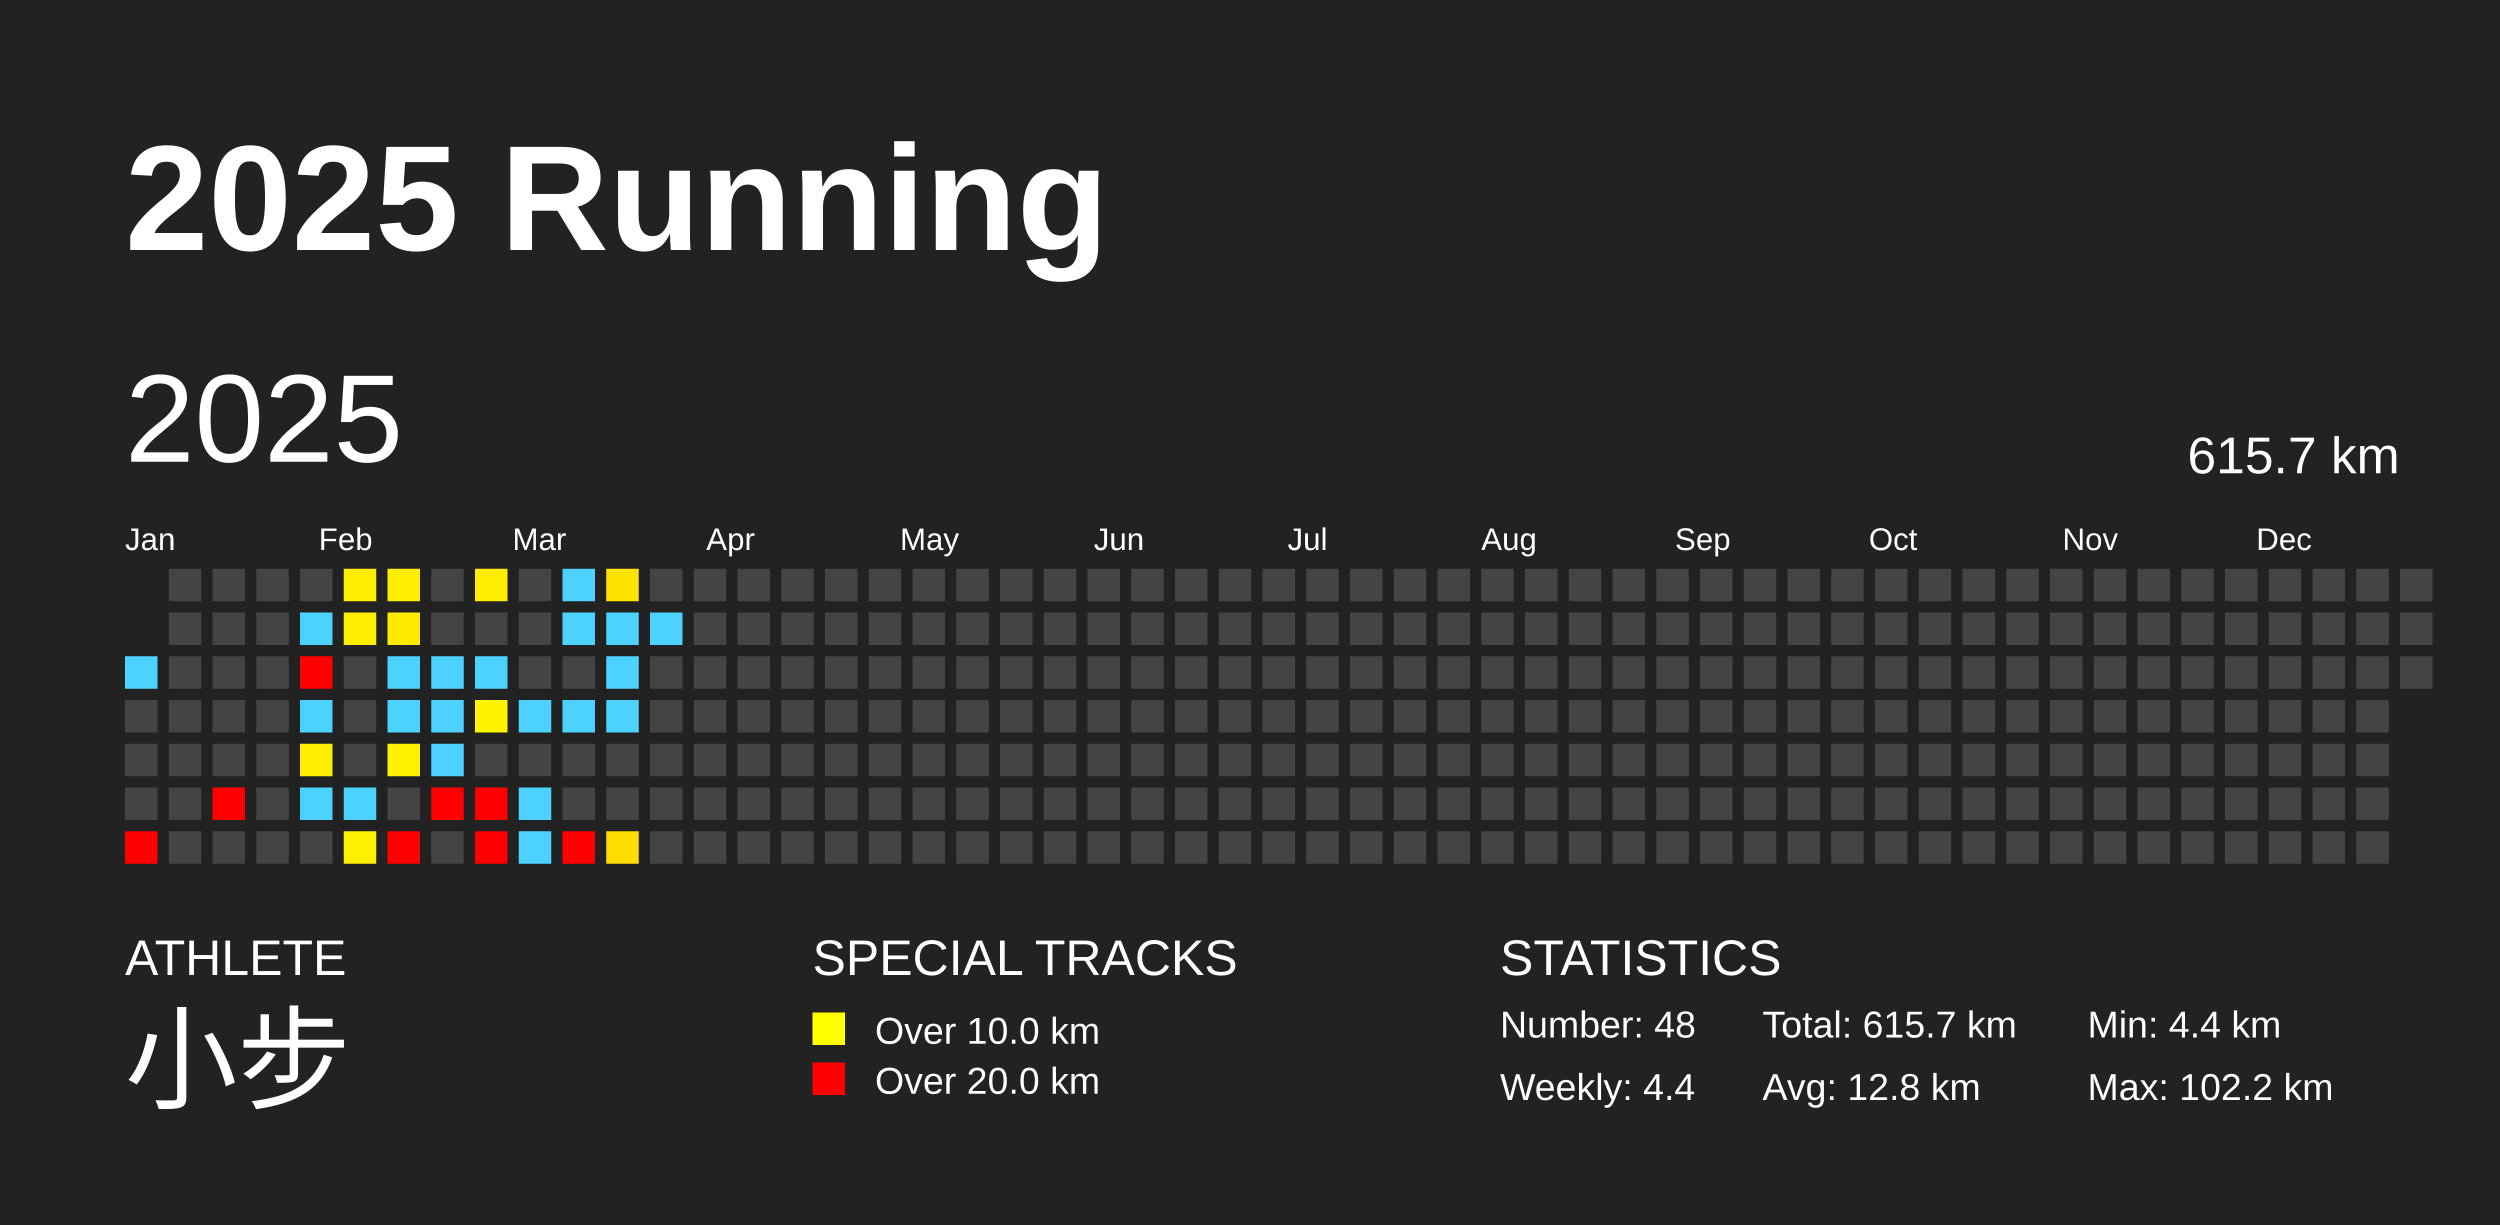
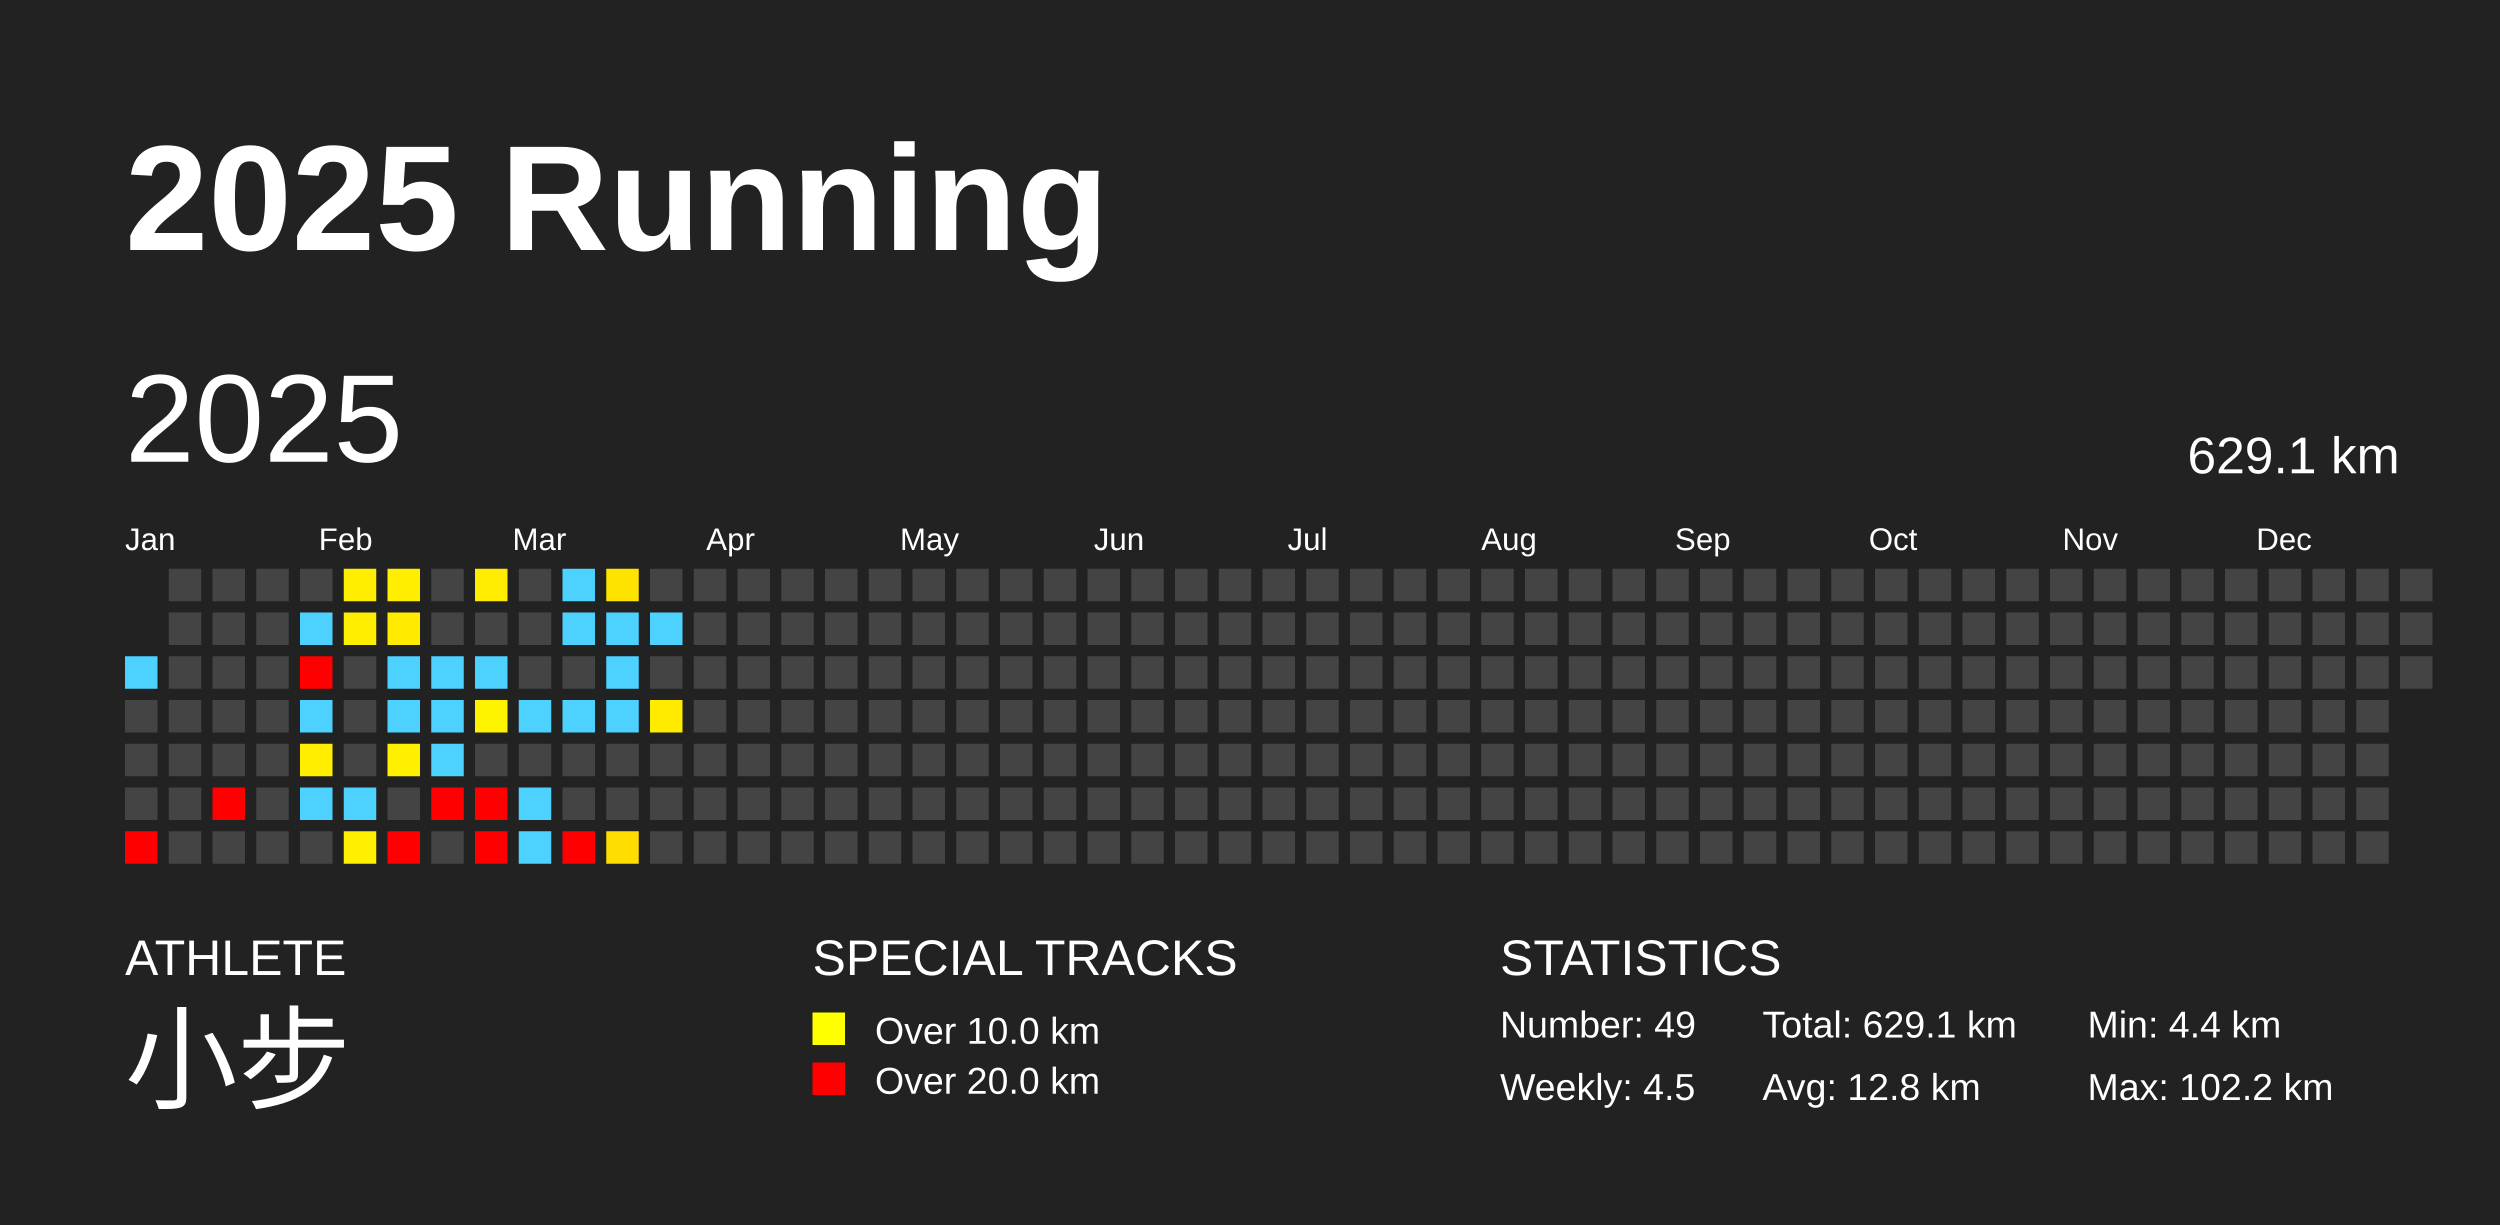
<svg xmlns="http://www.w3.org/2000/svg" baseProfile="full" height="98mm" version="1.1" viewBox="0,0,200,98" width="200mm">
  <defs />
  <rect fill="#222222" height="98" width="200" x="0" y="0" />
  <text fill="#FFFFFF" style="font-size:12px; font-family:Arial; font-weight:bold;" x="10" y="20">2025 Running</text>
  <text fill="#FFFFFF" style="font-size:4px; font-family:Arial" x="10" y="78">ATHLETE</text>
  <text fill="#FFFFFF" style="font-size:9px; font-family:Arial" x="10" y="88">小步</text>
  <text fill="#FFFFFF" style="font-size:4px; font-family:Arial" x="65" y="78">SPECIAL TRACKS</text>
  <rect fill="yellow" height="2.6" width="2.6" x="65" y="81" />
  <text fill="#FFFFFF" style="font-size:3px; font-family:Arial" x="70" y="83.5">Over 10.0 km</text>
  <rect fill="red" height="2.6" width="2.6" x="65" y="85" />
  <text fill="#FFFFFF" style="font-size:3px; font-family:Arial" x="70" y="87.5">Over 20.0 km</text>
  <text fill="#FFFFFF" style="font-size:4px; font-family:Arial" x="120" y="78">STATISTICS</text>
-   <text fill="#FFFFFF" style="font-size:3px; font-family:Arial" x="120" y="83">Number: 48</text>
-   <text fill="#FFFFFF" style="font-size:3px; font-family:Arial" x="120" y="88">Weekly: 4.4</text>
-   <text fill="#FFFFFF" style="font-size:3px; font-family:Arial" x="141" y="83">Total: 615.7 km</text>
+   <text fill="#FFFFFF" style="font-size:3px; font-family:Arial" x="120" y="83">Number: 49</text>
+   <text fill="#FFFFFF" style="font-size:3px; font-family:Arial" x="120" y="88">Weekly: 4.5</text>
+   <text fill="#FFFFFF" style="font-size:3px; font-family:Arial" x="141" y="83">Total: 629.1 km</text>
  <text fill="#FFFFFF" style="font-size:3px; font-family:Arial" x="141" y="88">Avg: 12.8 km</text>
  <text fill="#FFFFFF" style="font-size:3px; font-family:Arial" x="167" y="83">Min: 4.4 km</text>
  <text fill="#FFFFFF" style="font-size:3px; font-family:Arial" x="167" y="88">Max: 102.2 km</text>
  <text dominant-baseline="hanging" fill="#FFFFFF" style="font-size:10.0px; font-family:Arial;" x="10" y="30">2025</text>
-   <text dominant-baseline="hanging" fill="#FFFFFF" style="font-size:4.125px; font-family:Arial;" x="175" y="35">615.7 km</text>
+   <text dominant-baseline="hanging" fill="#FFFFFF" style="font-size:4.125px; font-family:Arial;" x="175" y="35">629.1 km</text>
  <text fill="#FFFFFF" style="font-size:2.5px; font-family:Arial" x="10.0" y="44">Jan</text>
  <text fill="#FFFFFF" style="font-size:2.5px; font-family:Arial" x="25.5" y="44">Feb</text>
  <text fill="#FFFFFF" style="font-size:2.5px; font-family:Arial" x="41.0" y="44">Mar</text>
  <text fill="#FFFFFF" style="font-size:2.5px; font-family:Arial" x="56.5" y="44">Apr</text>
  <text fill="#FFFFFF" style="font-size:2.5px; font-family:Arial" x="72.0" y="44">May</text>
  <text fill="#FFFFFF" style="font-size:2.5px; font-family:Arial" x="87.5" y="44">Jun</text>
  <text fill="#FFFFFF" style="font-size:2.5px; font-family:Arial" x="103.0" y="44">Jul</text>
  <text fill="#FFFFFF" style="font-size:2.5px; font-family:Arial" x="118.5" y="44">Aug</text>
  <text fill="#FFFFFF" style="font-size:2.5px; font-family:Arial" x="134.0" y="44">Sep</text>
  <text fill="#FFFFFF" style="font-size:2.5px; font-family:Arial" x="149.5" y="44">Oct</text>
  <text fill="#FFFFFF" style="font-size:2.5px; font-family:Arial" x="165.0" y="44">Nov</text>
  <text fill="#FFFFFF" style="font-size:2.5px; font-family:Arial" x="180.5" y="44">Dec</text>
  <rect fill="#4dd2ff" height="2.6" width="2.6" x="10.0" y="52.5" />
  <rect fill="#444444" height="2.6" width="2.6" x="10.0" y="56.0" />
  <rect fill="#444444" height="2.6" width="2.6" x="10.0" y="59.5" />
  <rect fill="#444444" height="2.6" width="2.6" x="10.0" y="63.0" />
  <rect fill="red" height="2.6" width="2.6" x="10.0" y="66.5" />
  <rect fill="#444444" height="2.6" width="2.6" x="13.5" y="45.5" />
  <rect fill="#444444" height="2.6" width="2.6" x="13.5" y="49.0" />
  <rect fill="#444444" height="2.6" width="2.6" x="13.5" y="52.5" />
  <rect fill="#444444" height="2.6" width="2.6" x="13.5" y="56.0" />
  <rect fill="#444444" height="2.6" width="2.6" x="13.5" y="59.5" />
  <rect fill="#444444" height="2.6" width="2.6" x="13.5" y="63.0" />
  <rect fill="#444444" height="2.6" width="2.6" x="13.5" y="66.5" />
  <rect fill="#444444" height="2.6" width="2.6" x="17.0" y="45.5" />
  <rect fill="#444444" height="2.6" width="2.6" x="17.0" y="49.0" />
  <rect fill="#444444" height="2.6" width="2.6" x="17.0" y="52.5" />
  <rect fill="#444444" height="2.6" width="2.6" x="17.0" y="56.0" />
  <rect fill="#444444" height="2.6" width="2.6" x="17.0" y="59.5" />
  <rect fill="red" height="2.6" width="2.6" x="17.0" y="63.0" />
  <rect fill="#444444" height="2.6" width="2.6" x="17.0" y="66.5" />
  <rect fill="#444444" height="2.6" width="2.6" x="20.5" y="45.5" />
  <rect fill="#444444" height="2.6" width="2.6" x="20.5" y="49.0" />
  <rect fill="#444444" height="2.6" width="2.6" x="20.5" y="52.5" />
  <rect fill="#444444" height="2.6" width="2.6" x="20.5" y="56.0" />
  <rect fill="#444444" height="2.6" width="2.6" x="20.5" y="59.5" />
  <rect fill="#444444" height="2.6" width="2.6" x="20.5" y="63.0" />
  <rect fill="#444444" height="2.6" width="2.6" x="20.5" y="66.5" />
  <rect fill="#444444" height="2.6" width="2.6" x="24.0" y="45.5" />
  <rect fill="#4dd2ff" height="2.6" width="2.6" x="24.0" y="49.0" />
  <rect fill="red" height="2.6" width="2.6" x="24.0" y="52.5" />
  <rect fill="#4dd2ff" height="2.6" width="2.6" x="24.0" y="56.0" />
  <rect fill="#ffee00" height="2.6" width="2.6" x="24.0" y="59.5" />
  <rect fill="#4dd2ff" height="2.6" width="2.6" x="24.0" y="63.0" />
  <rect fill="#444444" height="2.6" width="2.6" x="24.0" y="66.5" />
  <rect fill="#ffee00" height="2.6" width="2.6" x="27.5" y="45.5" />
  <rect fill="#ffee00" height="2.6" width="2.6" x="27.5" y="49.0" />
  <rect fill="#444444" height="2.6" width="2.6" x="27.5" y="52.5" />
  <rect fill="#444444" height="2.6" width="2.6" x="27.5" y="56.0" />
  <rect fill="#444444" height="2.6" width="2.6" x="27.5" y="59.5" />
  <rect fill="#4dd2ff" height="2.6" width="2.6" x="27.5" y="63.0" />
  <rect fill="#ffef00" height="2.6" width="2.6" x="27.5" y="66.5" />
  <rect fill="#ffee00" height="2.6" width="2.6" x="31.0" y="45.5" />
  <rect fill="#ffea00" height="2.6" width="2.6" x="31.0" y="49.0" />
  <rect fill="#4dd2ff" height="2.6" width="2.6" x="31.0" y="52.5" />
  <rect fill="#4dd2ff" height="2.6" width="2.6" x="31.0" y="56.0" />
  <rect fill="#fff000" height="2.6" width="2.6" x="31.0" y="59.5" />
  <rect fill="#444444" height="2.6" width="2.6" x="31.0" y="63.0" />
  <rect fill="red" height="2.6" width="2.6" x="31.0" y="66.5" />
  <rect fill="#444444" height="2.6" width="2.6" x="34.5" y="45.5" />
  <rect fill="#444444" height="2.6" width="2.6" x="34.5" y="49.0" />
  <rect fill="#4dd2ff" height="2.6" width="2.6" x="34.5" y="52.5" />
  <rect fill="#4dd2ff" height="2.6" width="2.6" x="34.5" y="56.0" />
  <rect fill="#4dd2ff" height="2.6" width="2.6" x="34.5" y="59.5" />
  <rect fill="red" height="2.6" width="2.6" x="34.5" y="63.0" />
  <rect fill="#444444" height="2.6" width="2.6" x="34.5" y="66.5" />
  <rect fill="#ffec00" height="2.6" width="2.6" x="38.0" y="45.5" />
  <rect fill="#444444" height="2.6" width="2.6" x="38.0" y="49.0" />
  <rect fill="#4dd2ff" height="2.6" width="2.6" x="38.0" y="52.5" />
  <rect fill="#fff400" height="2.6" width="2.6" x="38.0" y="56.0" />
  <rect fill="#444444" height="2.6" width="2.6" x="38.0" y="59.5" />
  <rect fill="red" height="2.6" width="2.6" x="38.0" y="63.0" />
  <rect fill="red" height="2.6" width="2.6" x="38.0" y="66.5" />
  <rect fill="#444444" height="2.6" width="2.6" x="41.5" y="45.5" />
  <rect fill="#444444" height="2.6" width="2.6" x="41.5" y="49.0" />
  <rect fill="#444444" height="2.6" width="2.6" x="41.5" y="52.5" />
  <rect fill="#4dd2ff" height="2.6" width="2.6" x="41.5" y="56.0" />
  <rect fill="#444444" height="2.6" width="2.6" x="41.5" y="59.5" />
  <rect fill="#4dd2ff" height="2.6" width="2.6" x="41.5" y="63.0" />
  <rect fill="#4dd2ff" height="2.6" width="2.6" x="41.5" y="66.5" />
  <rect fill="#4dd2ff" height="2.6" width="2.6" x="45.0" y="45.5" />
  <rect fill="#4dd2ff" height="2.6" width="2.6" x="45.0" y="49.0" />
  <rect fill="#444444" height="2.6" width="2.6" x="45.0" y="52.5" />
  <rect fill="#4dd2ff" height="2.6" width="2.6" x="45.0" y="56.0" />
  <rect fill="#444444" height="2.6" width="2.6" x="45.0" y="59.5" />
  <rect fill="#444444" height="2.6" width="2.6" x="45.0" y="63.0" />
  <rect fill="red" height="2.6" width="2.6" x="45.0" y="66.5" />
  <rect fill="#ffe300" height="2.6" width="2.6" x="48.5" y="45.5" />
  <rect fill="#4dd2ff" height="2.6" width="2.6" x="48.5" y="49.0" />
  <rect fill="#4dd2ff" height="2.6" width="2.6" x="48.5" y="52.5" />
  <rect fill="#4dd2ff" height="2.6" width="2.6" x="48.5" y="56.0" />
  <rect fill="#444444" height="2.6" width="2.6" x="48.5" y="59.5" />
  <rect fill="#444444" height="2.6" width="2.6" x="48.5" y="63.0" />
  <rect fill="#ffdd00" height="2.6" width="2.6" x="48.5" y="66.5" />
  <rect fill="#444444" height="2.6" width="2.6" x="52.0" y="45.5" />
  <rect fill="#4dd2ff" height="2.6" width="2.6" x="52.0" y="49.0" />
  <rect fill="#444444" height="2.6" width="2.6" x="52.0" y="52.5" />
-   <rect fill="#444444" height="2.6" width="2.6" x="52.0" y="56.0" />
+   <rect fill="#ffeb00" height="2.6" width="2.6" x="52.0" y="56.0" />
  <rect fill="#444444" height="2.6" width="2.6" x="52.0" y="59.5" />
  <rect fill="#444444" height="2.6" width="2.6" x="52.0" y="63.0" />
  <rect fill="#444444" height="2.6" width="2.6" x="52.0" y="66.5" />
  <rect fill="#444444" height="2.6" width="2.6" x="55.5" y="45.5" />
  <rect fill="#444444" height="2.6" width="2.6" x="55.5" y="49.0" />
  <rect fill="#444444" height="2.6" width="2.6" x="55.5" y="52.5" />
  <rect fill="#444444" height="2.6" width="2.6" x="55.5" y="56.0" />
  <rect fill="#444444" height="2.6" width="2.6" x="55.5" y="59.5" />
  <rect fill="#444444" height="2.6" width="2.6" x="55.5" y="63.0" />
  <rect fill="#444444" height="2.6" width="2.6" x="55.5" y="66.5" />
  <rect fill="#444444" height="2.6" width="2.6" x="59.0" y="45.5" />
  <rect fill="#444444" height="2.6" width="2.6" x="59.0" y="49.0" />
  <rect fill="#444444" height="2.6" width="2.6" x="59.0" y="52.5" />
  <rect fill="#444444" height="2.6" width="2.6" x="59.0" y="56.0" />
  <rect fill="#444444" height="2.6" width="2.6" x="59.0" y="59.5" />
  <rect fill="#444444" height="2.6" width="2.6" x="59.0" y="63.0" />
  <rect fill="#444444" height="2.6" width="2.6" x="59.0" y="66.5" />
  <rect fill="#444444" height="2.6" width="2.6" x="62.5" y="45.5" />
  <rect fill="#444444" height="2.6" width="2.6" x="62.5" y="49.0" />
  <rect fill="#444444" height="2.6" width="2.6" x="62.5" y="52.5" />
  <rect fill="#444444" height="2.6" width="2.6" x="62.5" y="56.0" />
  <rect fill="#444444" height="2.6" width="2.6" x="62.5" y="59.5" />
  <rect fill="#444444" height="2.6" width="2.6" x="62.5" y="63.0" />
  <rect fill="#444444" height="2.6" width="2.6" x="62.5" y="66.5" />
  <rect fill="#444444" height="2.6" width="2.6" x="66.0" y="45.5" />
  <rect fill="#444444" height="2.6" width="2.6" x="66.0" y="49.0" />
  <rect fill="#444444" height="2.6" width="2.6" x="66.0" y="52.5" />
  <rect fill="#444444" height="2.6" width="2.6" x="66.0" y="56.0" />
  <rect fill="#444444" height="2.6" width="2.6" x="66.0" y="59.5" />
  <rect fill="#444444" height="2.6" width="2.6" x="66.0" y="63.0" />
  <rect fill="#444444" height="2.6" width="2.6" x="66.0" y="66.5" />
  <rect fill="#444444" height="2.6" width="2.6" x="69.5" y="45.5" />
  <rect fill="#444444" height="2.6" width="2.6" x="69.5" y="49.0" />
  <rect fill="#444444" height="2.6" width="2.6" x="69.5" y="52.5" />
  <rect fill="#444444" height="2.6" width="2.6" x="69.5" y="56.0" />
  <rect fill="#444444" height="2.6" width="2.6" x="69.5" y="59.5" />
  <rect fill="#444444" height="2.6" width="2.6" x="69.5" y="63.0" />
  <rect fill="#444444" height="2.6" width="2.6" x="69.5" y="66.5" />
  <rect fill="#444444" height="2.6" width="2.6" x="73.0" y="45.5" />
  <rect fill="#444444" height="2.6" width="2.6" x="73.0" y="49.0" />
  <rect fill="#444444" height="2.6" width="2.6" x="73.0" y="52.5" />
  <rect fill="#444444" height="2.6" width="2.6" x="73.0" y="56.0" />
  <rect fill="#444444" height="2.6" width="2.6" x="73.0" y="59.5" />
  <rect fill="#444444" height="2.6" width="2.6" x="73.0" y="63.0" />
  <rect fill="#444444" height="2.6" width="2.6" x="73.0" y="66.5" />
  <rect fill="#444444" height="2.6" width="2.6" x="76.5" y="45.5" />
  <rect fill="#444444" height="2.6" width="2.6" x="76.5" y="49.0" />
  <rect fill="#444444" height="2.6" width="2.6" x="76.5" y="52.5" />
  <rect fill="#444444" height="2.6" width="2.6" x="76.5" y="56.0" />
  <rect fill="#444444" height="2.6" width="2.6" x="76.5" y="59.5" />
  <rect fill="#444444" height="2.6" width="2.6" x="76.5" y="63.0" />
  <rect fill="#444444" height="2.6" width="2.6" x="76.5" y="66.5" />
  <rect fill="#444444" height="2.6" width="2.6" x="80.0" y="45.5" />
  <rect fill="#444444" height="2.6" width="2.6" x="80.0" y="49.0" />
  <rect fill="#444444" height="2.6" width="2.6" x="80.0" y="52.5" />
  <rect fill="#444444" height="2.6" width="2.6" x="80.0" y="56.0" />
  <rect fill="#444444" height="2.6" width="2.6" x="80.0" y="59.5" />
  <rect fill="#444444" height="2.6" width="2.6" x="80.0" y="63.0" />
  <rect fill="#444444" height="2.6" width="2.6" x="80.0" y="66.5" />
  <rect fill="#444444" height="2.6" width="2.6" x="83.5" y="45.5" />
  <rect fill="#444444" height="2.6" width="2.6" x="83.5" y="49.0" />
  <rect fill="#444444" height="2.6" width="2.6" x="83.5" y="52.5" />
  <rect fill="#444444" height="2.6" width="2.6" x="83.5" y="56.0" />
  <rect fill="#444444" height="2.6" width="2.6" x="83.5" y="59.5" />
  <rect fill="#444444" height="2.6" width="2.6" x="83.5" y="63.0" />
  <rect fill="#444444" height="2.6" width="2.6" x="83.5" y="66.5" />
  <rect fill="#444444" height="2.6" width="2.6" x="87.0" y="45.5" />
  <rect fill="#444444" height="2.6" width="2.6" x="87.0" y="49.0" />
  <rect fill="#444444" height="2.6" width="2.6" x="87.0" y="52.5" />
  <rect fill="#444444" height="2.6" width="2.6" x="87.0" y="56.0" />
  <rect fill="#444444" height="2.6" width="2.6" x="87.0" y="59.5" />
  <rect fill="#444444" height="2.6" width="2.6" x="87.0" y="63.0" />
  <rect fill="#444444" height="2.6" width="2.6" x="87.0" y="66.5" />
  <rect fill="#444444" height="2.6" width="2.6" x="90.5" y="45.5" />
  <rect fill="#444444" height="2.6" width="2.6" x="90.5" y="49.0" />
  <rect fill="#444444" height="2.6" width="2.6" x="90.5" y="52.5" />
  <rect fill="#444444" height="2.6" width="2.6" x="90.5" y="56.0" />
  <rect fill="#444444" height="2.6" width="2.6" x="90.5" y="59.5" />
  <rect fill="#444444" height="2.6" width="2.6" x="90.5" y="63.0" />
  <rect fill="#444444" height="2.6" width="2.6" x="90.5" y="66.5" />
  <rect fill="#444444" height="2.6" width="2.6" x="94.0" y="45.5" />
  <rect fill="#444444" height="2.6" width="2.6" x="94.0" y="49.0" />
  <rect fill="#444444" height="2.6" width="2.6" x="94.0" y="52.5" />
  <rect fill="#444444" height="2.6" width="2.6" x="94.0" y="56.0" />
  <rect fill="#444444" height="2.6" width="2.6" x="94.0" y="59.5" />
  <rect fill="#444444" height="2.6" width="2.6" x="94.0" y="63.0" />
  <rect fill="#444444" height="2.6" width="2.6" x="94.0" y="66.5" />
  <rect fill="#444444" height="2.6" width="2.6" x="97.5" y="45.5" />
  <rect fill="#444444" height="2.6" width="2.6" x="97.5" y="49.0" />
  <rect fill="#444444" height="2.6" width="2.6" x="97.5" y="52.5" />
  <rect fill="#444444" height="2.6" width="2.6" x="97.5" y="56.0" />
  <rect fill="#444444" height="2.6" width="2.6" x="97.5" y="59.5" />
  <rect fill="#444444" height="2.6" width="2.6" x="97.5" y="63.0" />
  <rect fill="#444444" height="2.6" width="2.6" x="97.5" y="66.5" />
  <rect fill="#444444" height="2.6" width="2.6" x="101.0" y="45.5" />
  <rect fill="#444444" height="2.6" width="2.6" x="101.0" y="49.0" />
  <rect fill="#444444" height="2.6" width="2.6" x="101.0" y="52.5" />
  <rect fill="#444444" height="2.6" width="2.6" x="101.0" y="56.0" />
  <rect fill="#444444" height="2.6" width="2.6" x="101.0" y="59.5" />
  <rect fill="#444444" height="2.6" width="2.6" x="101.0" y="63.0" />
  <rect fill="#444444" height="2.6" width="2.6" x="101.0" y="66.5" />
  <rect fill="#444444" height="2.6" width="2.6" x="104.5" y="45.5" />
  <rect fill="#444444" height="2.6" width="2.6" x="104.5" y="49.0" />
  <rect fill="#444444" height="2.6" width="2.6" x="104.5" y="52.5" />
  <rect fill="#444444" height="2.6" width="2.6" x="104.5" y="56.0" />
  <rect fill="#444444" height="2.6" width="2.6" x="104.5" y="59.5" />
  <rect fill="#444444" height="2.6" width="2.6" x="104.5" y="63.0" />
  <rect fill="#444444" height="2.6" width="2.6" x="104.5" y="66.5" />
  <rect fill="#444444" height="2.6" width="2.6" x="108.0" y="45.5" />
  <rect fill="#444444" height="2.6" width="2.6" x="108.0" y="49.0" />
  <rect fill="#444444" height="2.6" width="2.6" x="108.0" y="52.5" />
  <rect fill="#444444" height="2.6" width="2.6" x="108.0" y="56.0" />
  <rect fill="#444444" height="2.6" width="2.6" x="108.0" y="59.5" />
  <rect fill="#444444" height="2.6" width="2.6" x="108.0" y="63.0" />
  <rect fill="#444444" height="2.6" width="2.6" x="108.0" y="66.5" />
  <rect fill="#444444" height="2.6" width="2.6" x="111.5" y="45.5" />
  <rect fill="#444444" height="2.6" width="2.6" x="111.5" y="49.0" />
  <rect fill="#444444" height="2.6" width="2.6" x="111.5" y="52.5" />
  <rect fill="#444444" height="2.6" width="2.6" x="111.5" y="56.0" />
  <rect fill="#444444" height="2.6" width="2.6" x="111.5" y="59.5" />
  <rect fill="#444444" height="2.6" width="2.6" x="111.5" y="63.0" />
  <rect fill="#444444" height="2.6" width="2.6" x="111.5" y="66.5" />
  <rect fill="#444444" height="2.6" width="2.6" x="115.0" y="45.5" />
  <rect fill="#444444" height="2.6" width="2.6" x="115.0" y="49.0" />
  <rect fill="#444444" height="2.6" width="2.6" x="115.0" y="52.5" />
  <rect fill="#444444" height="2.6" width="2.6" x="115.0" y="56.0" />
  <rect fill="#444444" height="2.6" width="2.6" x="115.0" y="59.5" />
  <rect fill="#444444" height="2.6" width="2.6" x="115.0" y="63.0" />
  <rect fill="#444444" height="2.6" width="2.6" x="115.0" y="66.5" />
  <rect fill="#444444" height="2.6" width="2.6" x="118.5" y="45.5" />
  <rect fill="#444444" height="2.6" width="2.6" x="118.5" y="49.0" />
  <rect fill="#444444" height="2.6" width="2.6" x="118.5" y="52.5" />
  <rect fill="#444444" height="2.6" width="2.6" x="118.5" y="56.0" />
  <rect fill="#444444" height="2.6" width="2.6" x="118.5" y="59.5" />
  <rect fill="#444444" height="2.6" width="2.6" x="118.5" y="63.0" />
  <rect fill="#444444" height="2.6" width="2.6" x="118.5" y="66.5" />
  <rect fill="#444444" height="2.6" width="2.6" x="122.0" y="45.5" />
  <rect fill="#444444" height="2.6" width="2.6" x="122.0" y="49.0" />
  <rect fill="#444444" height="2.6" width="2.6" x="122.0" y="52.5" />
  <rect fill="#444444" height="2.6" width="2.6" x="122.0" y="56.0" />
  <rect fill="#444444" height="2.6" width="2.6" x="122.0" y="59.5" />
  <rect fill="#444444" height="2.6" width="2.6" x="122.0" y="63.0" />
  <rect fill="#444444" height="2.6" width="2.6" x="122.0" y="66.5" />
  <rect fill="#444444" height="2.6" width="2.6" x="125.5" y="45.5" />
  <rect fill="#444444" height="2.6" width="2.6" x="125.5" y="49.0" />
  <rect fill="#444444" height="2.6" width="2.6" x="125.5" y="52.5" />
  <rect fill="#444444" height="2.6" width="2.6" x="125.5" y="56.0" />
  <rect fill="#444444" height="2.6" width="2.6" x="125.5" y="59.5" />
  <rect fill="#444444" height="2.6" width="2.6" x="125.5" y="63.0" />
  <rect fill="#444444" height="2.6" width="2.6" x="125.5" y="66.5" />
  <rect fill="#444444" height="2.6" width="2.6" x="129.0" y="45.5" />
  <rect fill="#444444" height="2.6" width="2.6" x="129.0" y="49.0" />
  <rect fill="#444444" height="2.6" width="2.6" x="129.0" y="52.5" />
  <rect fill="#444444" height="2.6" width="2.6" x="129.0" y="56.0" />
  <rect fill="#444444" height="2.6" width="2.6" x="129.0" y="59.5" />
  <rect fill="#444444" height="2.6" width="2.6" x="129.0" y="63.0" />
  <rect fill="#444444" height="2.6" width="2.6" x="129.0" y="66.5" />
  <rect fill="#444444" height="2.6" width="2.6" x="132.5" y="45.5" />
  <rect fill="#444444" height="2.6" width="2.6" x="132.5" y="49.0" />
  <rect fill="#444444" height="2.6" width="2.6" x="132.5" y="52.5" />
  <rect fill="#444444" height="2.6" width="2.6" x="132.5" y="56.0" />
  <rect fill="#444444" height="2.6" width="2.6" x="132.5" y="59.5" />
  <rect fill="#444444" height="2.6" width="2.6" x="132.5" y="63.0" />
  <rect fill="#444444" height="2.6" width="2.6" x="132.5" y="66.5" />
  <rect fill="#444444" height="2.6" width="2.6" x="136.0" y="45.5" />
  <rect fill="#444444" height="2.6" width="2.6" x="136.0" y="49.0" />
  <rect fill="#444444" height="2.6" width="2.6" x="136.0" y="52.5" />
  <rect fill="#444444" height="2.6" width="2.6" x="136.0" y="56.0" />
  <rect fill="#444444" height="2.6" width="2.6" x="136.0" y="59.5" />
  <rect fill="#444444" height="2.6" width="2.6" x="136.0" y="63.0" />
  <rect fill="#444444" height="2.6" width="2.6" x="136.0" y="66.5" />
  <rect fill="#444444" height="2.6" width="2.6" x="139.5" y="45.5" />
  <rect fill="#444444" height="2.6" width="2.6" x="139.5" y="49.0" />
  <rect fill="#444444" height="2.6" width="2.6" x="139.5" y="52.5" />
  <rect fill="#444444" height="2.6" width="2.6" x="139.5" y="56.0" />
  <rect fill="#444444" height="2.6" width="2.6" x="139.5" y="59.5" />
  <rect fill="#444444" height="2.6" width="2.6" x="139.5" y="63.0" />
  <rect fill="#444444" height="2.6" width="2.6" x="139.5" y="66.5" />
  <rect fill="#444444" height="2.6" width="2.6" x="143.0" y="45.5" />
  <rect fill="#444444" height="2.6" width="2.6" x="143.0" y="49.0" />
  <rect fill="#444444" height="2.6" width="2.6" x="143.0" y="52.5" />
  <rect fill="#444444" height="2.6" width="2.6" x="143.0" y="56.0" />
  <rect fill="#444444" height="2.6" width="2.6" x="143.0" y="59.5" />
  <rect fill="#444444" height="2.6" width="2.6" x="143.0" y="63.0" />
  <rect fill="#444444" height="2.6" width="2.6" x="143.0" y="66.5" />
  <rect fill="#444444" height="2.6" width="2.6" x="146.5" y="45.5" />
  <rect fill="#444444" height="2.6" width="2.6" x="146.5" y="49.0" />
  <rect fill="#444444" height="2.6" width="2.6" x="146.5" y="52.5" />
  <rect fill="#444444" height="2.6" width="2.6" x="146.5" y="56.0" />
  <rect fill="#444444" height="2.6" width="2.6" x="146.5" y="59.5" />
  <rect fill="#444444" height="2.6" width="2.6" x="146.5" y="63.0" />
  <rect fill="#444444" height="2.6" width="2.6" x="146.5" y="66.5" />
  <rect fill="#444444" height="2.6" width="2.6" x="150.0" y="45.5" />
  <rect fill="#444444" height="2.6" width="2.6" x="150.0" y="49.0" />
  <rect fill="#444444" height="2.6" width="2.6" x="150.0" y="52.5" />
  <rect fill="#444444" height="2.6" width="2.6" x="150.0" y="56.0" />
  <rect fill="#444444" height="2.6" width="2.6" x="150.0" y="59.5" />
  <rect fill="#444444" height="2.6" width="2.6" x="150.0" y="63.0" />
  <rect fill="#444444" height="2.6" width="2.6" x="150.0" y="66.5" />
  <rect fill="#444444" height="2.6" width="2.6" x="153.5" y="45.5" />
  <rect fill="#444444" height="2.6" width="2.6" x="153.5" y="49.0" />
  <rect fill="#444444" height="2.6" width="2.6" x="153.5" y="52.5" />
  <rect fill="#444444" height="2.6" width="2.6" x="153.5" y="56.0" />
  <rect fill="#444444" height="2.6" width="2.6" x="153.5" y="59.5" />
  <rect fill="#444444" height="2.6" width="2.6" x="153.5" y="63.0" />
  <rect fill="#444444" height="2.6" width="2.6" x="153.5" y="66.5" />
  <rect fill="#444444" height="2.6" width="2.6" x="157.0" y="45.5" />
  <rect fill="#444444" height="2.6" width="2.6" x="157.0" y="49.0" />
  <rect fill="#444444" height="2.6" width="2.6" x="157.0" y="52.5" />
  <rect fill="#444444" height="2.6" width="2.6" x="157.0" y="56.0" />
  <rect fill="#444444" height="2.6" width="2.6" x="157.0" y="59.5" />
  <rect fill="#444444" height="2.6" width="2.6" x="157.0" y="63.0" />
  <rect fill="#444444" height="2.6" width="2.6" x="157.0" y="66.5" />
  <rect fill="#444444" height="2.6" width="2.6" x="160.5" y="45.5" />
  <rect fill="#444444" height="2.6" width="2.6" x="160.5" y="49.0" />
  <rect fill="#444444" height="2.6" width="2.6" x="160.5" y="52.5" />
  <rect fill="#444444" height="2.6" width="2.6" x="160.5" y="56.0" />
  <rect fill="#444444" height="2.6" width="2.6" x="160.5" y="59.5" />
  <rect fill="#444444" height="2.6" width="2.6" x="160.5" y="63.0" />
  <rect fill="#444444" height="2.6" width="2.6" x="160.5" y="66.5" />
  <rect fill="#444444" height="2.6" width="2.6" x="164.0" y="45.5" />
  <rect fill="#444444" height="2.6" width="2.6" x="164.0" y="49.0" />
  <rect fill="#444444" height="2.6" width="2.6" x="164.0" y="52.5" />
  <rect fill="#444444" height="2.6" width="2.6" x="164.0" y="56.0" />
  <rect fill="#444444" height="2.6" width="2.6" x="164.0" y="59.5" />
  <rect fill="#444444" height="2.6" width="2.6" x="164.0" y="63.0" />
  <rect fill="#444444" height="2.6" width="2.6" x="164.0" y="66.5" />
  <rect fill="#444444" height="2.6" width="2.6" x="167.5" y="45.5" />
  <rect fill="#444444" height="2.6" width="2.6" x="167.5" y="49.0" />
  <rect fill="#444444" height="2.6" width="2.6" x="167.5" y="52.5" />
  <rect fill="#444444" height="2.6" width="2.6" x="167.5" y="56.0" />
  <rect fill="#444444" height="2.6" width="2.6" x="167.5" y="59.5" />
  <rect fill="#444444" height="2.6" width="2.6" x="167.5" y="63.0" />
  <rect fill="#444444" height="2.6" width="2.6" x="167.5" y="66.5" />
  <rect fill="#444444" height="2.6" width="2.6" x="171.0" y="45.5" />
  <rect fill="#444444" height="2.6" width="2.6" x="171.0" y="49.0" />
  <rect fill="#444444" height="2.6" width="2.6" x="171.0" y="52.5" />
  <rect fill="#444444" height="2.6" width="2.6" x="171.0" y="56.0" />
  <rect fill="#444444" height="2.6" width="2.6" x="171.0" y="59.5" />
  <rect fill="#444444" height="2.6" width="2.6" x="171.0" y="63.0" />
  <rect fill="#444444" height="2.6" width="2.6" x="171.0" y="66.5" />
  <rect fill="#444444" height="2.6" width="2.6" x="174.5" y="45.5" />
  <rect fill="#444444" height="2.6" width="2.6" x="174.5" y="49.0" />
  <rect fill="#444444" height="2.6" width="2.6" x="174.5" y="52.5" />
  <rect fill="#444444" height="2.6" width="2.6" x="174.5" y="56.0" />
  <rect fill="#444444" height="2.6" width="2.6" x="174.5" y="59.5" />
  <rect fill="#444444" height="2.6" width="2.6" x="174.5" y="63.0" />
  <rect fill="#444444" height="2.6" width="2.6" x="174.5" y="66.5" />
  <rect fill="#444444" height="2.6" width="2.6" x="178.0" y="45.5" />
  <rect fill="#444444" height="2.6" width="2.6" x="178.0" y="49.0" />
  <rect fill="#444444" height="2.6" width="2.6" x="178.0" y="52.5" />
  <rect fill="#444444" height="2.6" width="2.6" x="178.0" y="56.0" />
  <rect fill="#444444" height="2.6" width="2.6" x="178.0" y="59.5" />
  <rect fill="#444444" height="2.6" width="2.6" x="178.0" y="63.0" />
  <rect fill="#444444" height="2.6" width="2.6" x="178.0" y="66.5" />
  <rect fill="#444444" height="2.6" width="2.6" x="181.5" y="45.5" />
  <rect fill="#444444" height="2.6" width="2.6" x="181.5" y="49.0" />
  <rect fill="#444444" height="2.6" width="2.6" x="181.5" y="52.5" />
  <rect fill="#444444" height="2.6" width="2.6" x="181.5" y="56.0" />
  <rect fill="#444444" height="2.6" width="2.6" x="181.5" y="59.5" />
  <rect fill="#444444" height="2.6" width="2.6" x="181.5" y="63.0" />
  <rect fill="#444444" height="2.6" width="2.6" x="181.5" y="66.5" />
  <rect fill="#444444" height="2.6" width="2.6" x="185.0" y="45.5" />
  <rect fill="#444444" height="2.6" width="2.6" x="185.0" y="49.0" />
  <rect fill="#444444" height="2.6" width="2.6" x="185.0" y="52.5" />
  <rect fill="#444444" height="2.6" width="2.6" x="185.0" y="56.0" />
  <rect fill="#444444" height="2.6" width="2.6" x="185.0" y="59.5" />
  <rect fill="#444444" height="2.6" width="2.6" x="185.0" y="63.0" />
  <rect fill="#444444" height="2.6" width="2.6" x="185.0" y="66.5" />
  <rect fill="#444444" height="2.6" width="2.6" x="188.5" y="45.5" />
  <rect fill="#444444" height="2.6" width="2.6" x="188.5" y="49.0" />
  <rect fill="#444444" height="2.6" width="2.6" x="188.5" y="52.5" />
  <rect fill="#444444" height="2.6" width="2.6" x="188.5" y="56.0" />
  <rect fill="#444444" height="2.6" width="2.6" x="188.5" y="59.5" />
  <rect fill="#444444" height="2.6" width="2.6" x="188.5" y="63.0" />
  <rect fill="#444444" height="2.6" width="2.6" x="188.5" y="66.5" />
  <rect fill="#444444" height="2.6" width="2.6" x="192.0" y="45.5" />
  <rect fill="#444444" height="2.6" width="2.6" x="192.0" y="49.0" />
  <rect fill="#444444" height="2.6" width="2.6" x="192.0" y="52.5" />
</svg>
